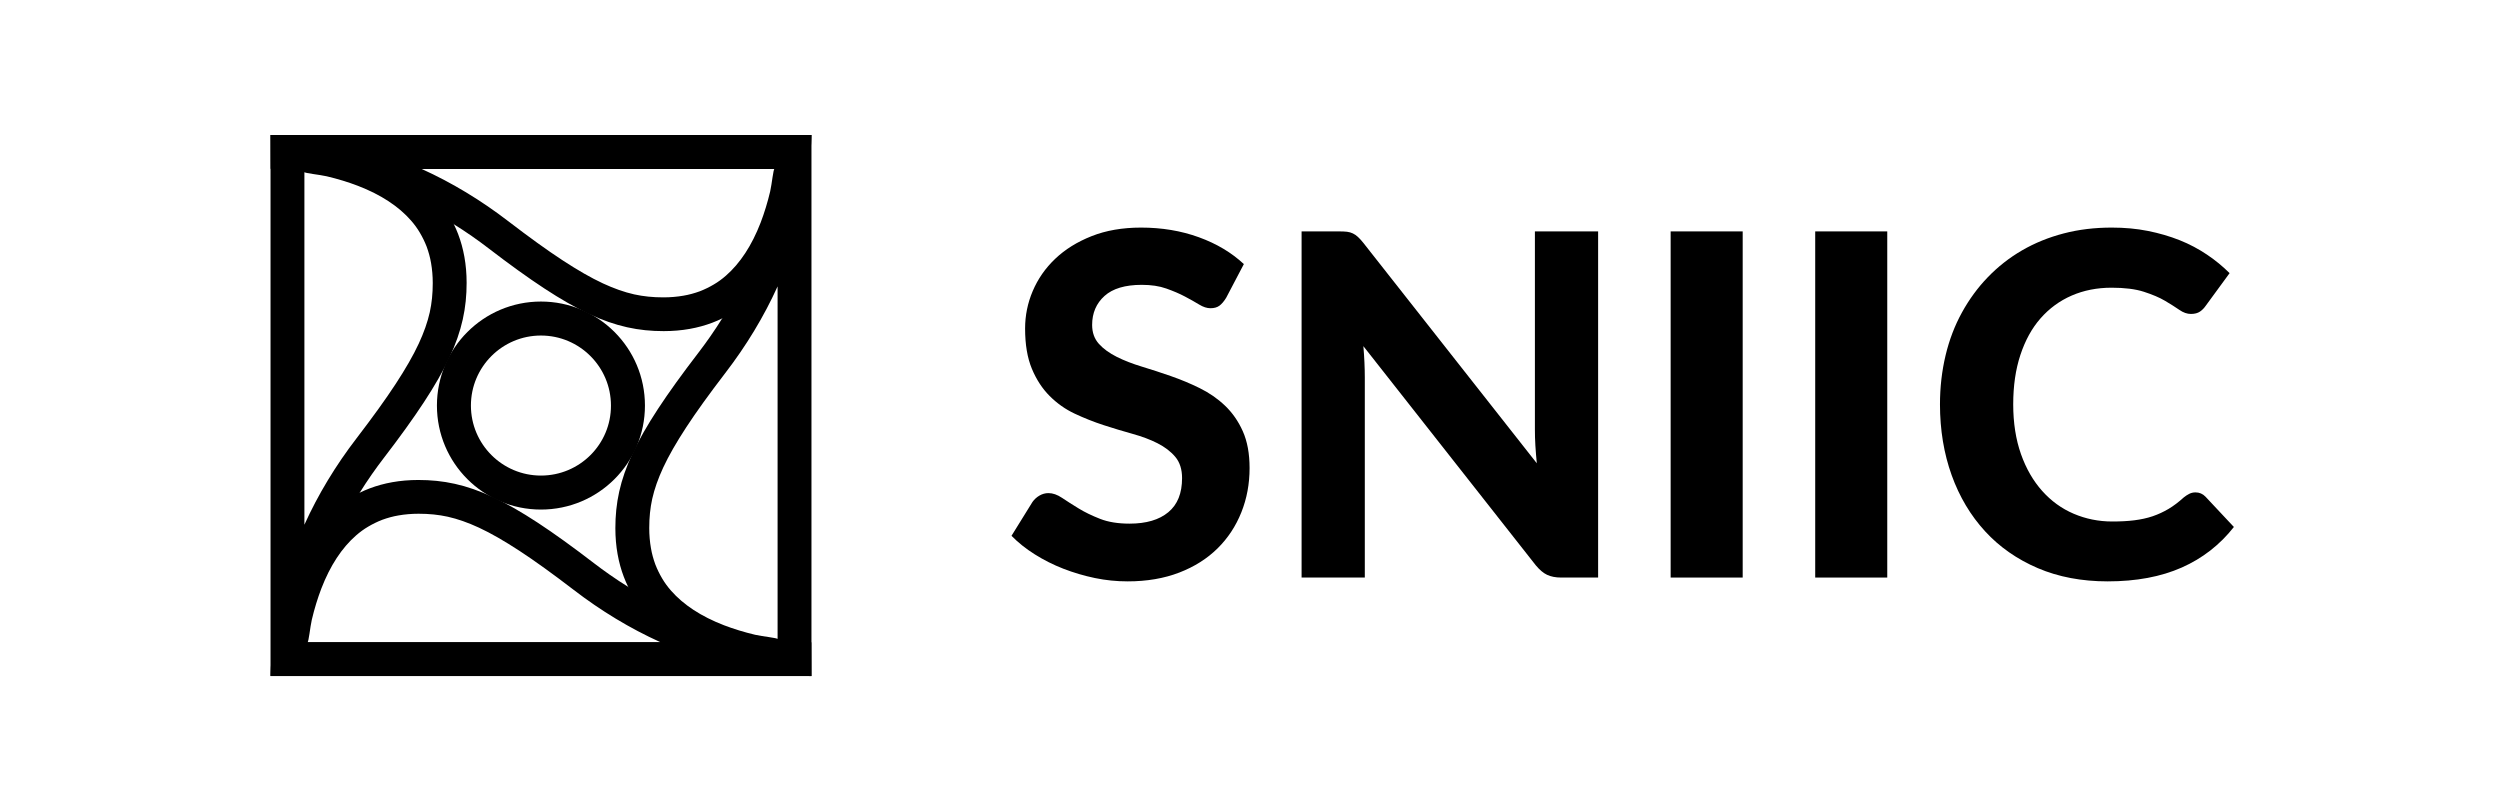
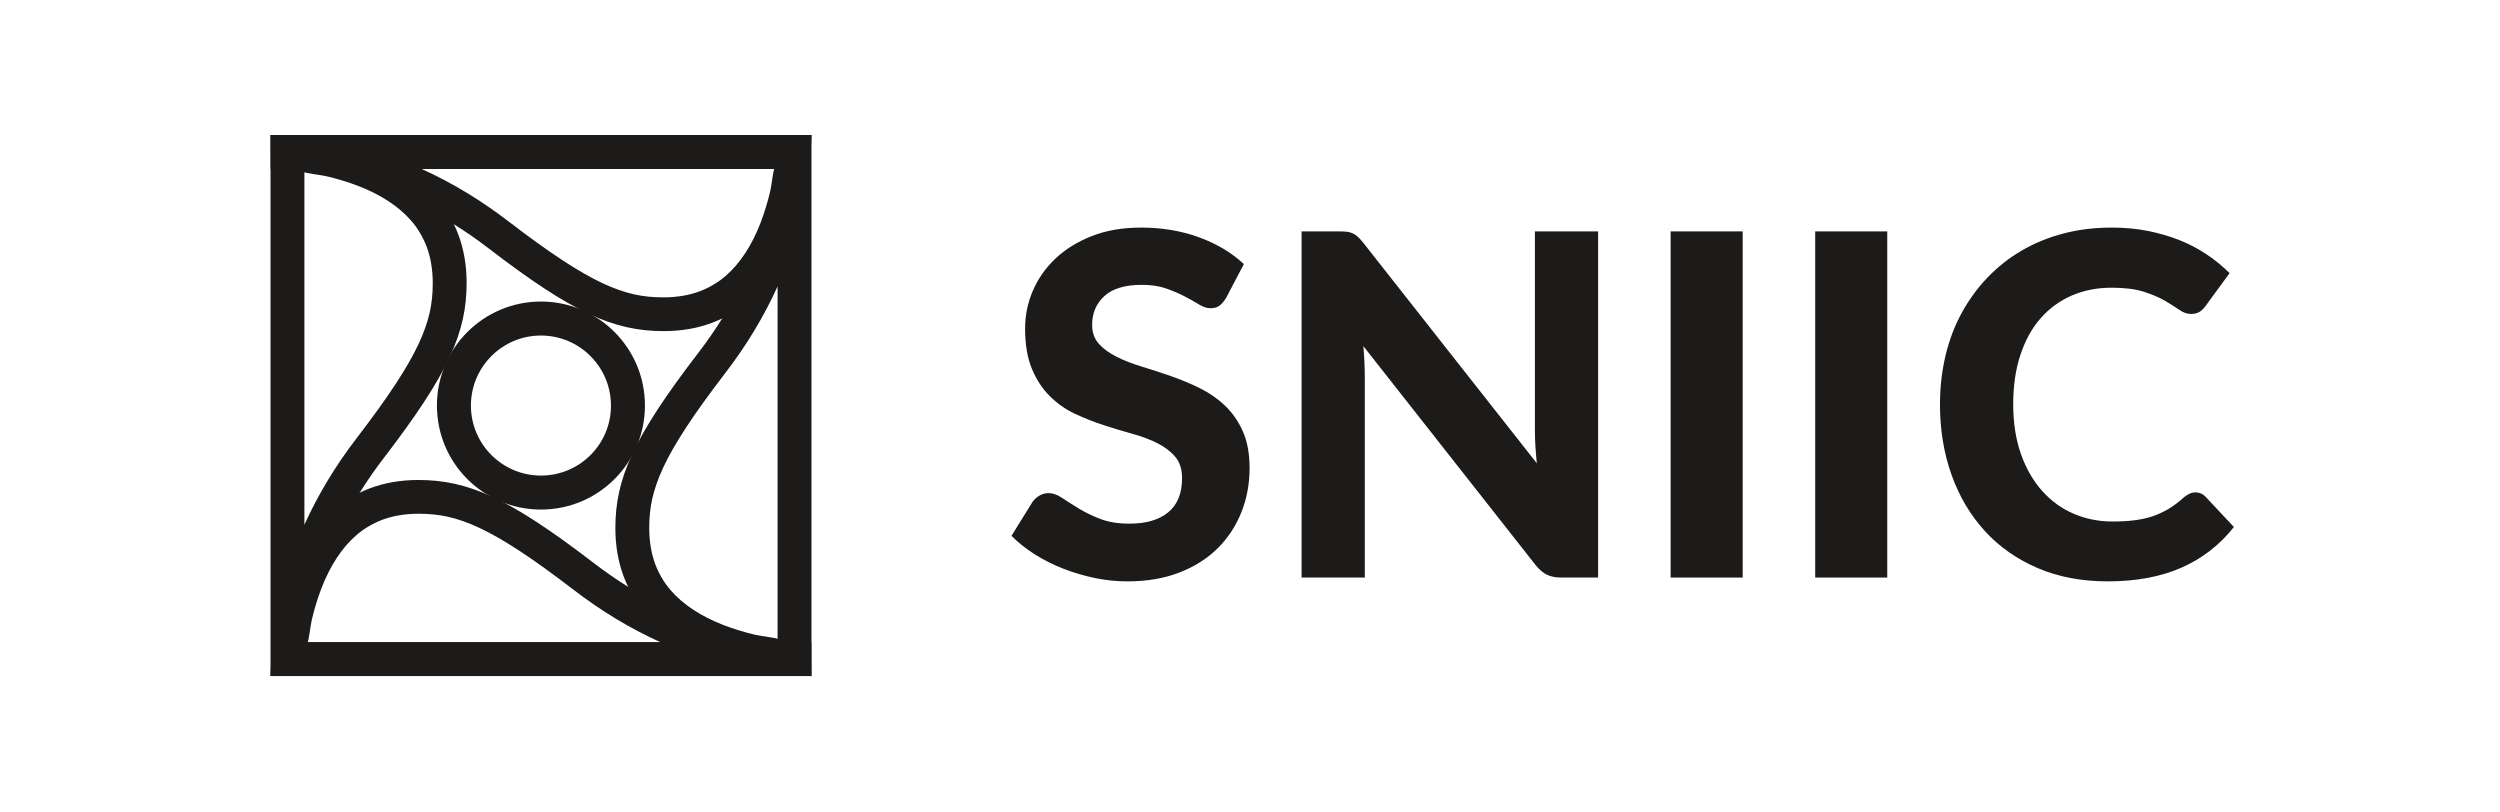
<svg xmlns="http://www.w3.org/2000/svg" version="1.2" baseProfile="tiny" id="Camada_1" x="0px" y="0px" viewBox="0 0 2095.9 680.3" xml:space="preserve">
  <g>
-     <path d="M1028,249.6c-1.9,3.1-3.8,5.3-5.7,6.7c-1.9,1.4-4.4,2.1-7.5,2.1c-2.9,0-6.1-1-9.5-3.1   c-3.4-2.1-7.4-4.3-11.9-6.7c-4.5-2.4-9.7-4.6-15.6-6.7c-5.9-2.1-12.7-3.1-20.6-3.1c-13.9,0-24.3,3.1-31.2,9.3   c-6.9,6.2-10.4,14.3-10.4,24.3c0,6.4,1.9,11.7,5.7,15.9c3.8,4.2,8.8,7.8,15,10.9c6.2,3.1,13.2,5.8,21.1,8.2   c7.9,2.4,15.9,5,24.2,7.9c8.3,2.9,16.3,6.2,24.2,10.1c7.9,3.9,14.9,8.7,21.1,14.6c6.2,5.9,11.2,13,15,21.5   c3.8,8.5,5.7,18.8,5.7,30.9c0,13.2-2.3,25.6-6.9,37.1c-4.6,11.5-11.2,21.6-19.9,30.2c-8.7,8.6-19.4,15.4-32.1,20.3   c-12.7,4.9-27.2,7.4-43.3,7.4c-9.2,0-18.4-0.9-27.5-2.8c-9.1-1.9-17.9-4.5-26.4-7.8c-8.5-3.3-16.4-7.3-23.9-12   c-7.5-4.7-14-9.9-19.6-15.6l17.6-28.4c1.5-2.1,3.4-3.9,5.8-5.3c2.4-1.4,4.9-2.1,7.6-2.1c3.6,0,7.4,1.3,11.4,4   c4,2.7,8.6,5.6,13.8,8.8s11.2,6.1,18.1,8.8c6.9,2.7,15.1,4,24.7,4c14,0,24.8-3.2,32.5-9.6c7.7-6.4,11.5-15.9,11.5-28.6   c0-7.3-1.9-13.3-5.7-17.8c-3.8-4.5-8.8-8.3-14.9-11.4c-6.1-3.1-13.1-5.7-21-7.9c-7.9-2.2-15.9-4.6-24.2-7.3   c-8.3-2.7-16.3-5.9-24.2-9.6c-7.9-3.7-14.9-8.7-21-14.8c-6.1-6.1-11.1-13.7-14.9-22.8c-3.8-9.1-5.7-20.3-5.7-33.8   c0-10.8,2.1-21.3,6.4-31.4c4.3-10.1,10.5-19.1,18.8-27c8.3-7.9,18.4-14.2,30.5-19c12.1-4.8,25.9-7.2,41.5-7.2   c17.5,0,33.6,2.7,48.5,8.1c14.9,5.4,27.4,12.9,37.7,22.5L1028,249.6z" />
-     <path d="M1129.3,194.3c1.8,0.2,3.4,0.7,4.9,1.4c1.5,0.7,2.9,1.7,4.2,2.9c1.3,1.2,2.8,2.8,4.4,4.8l145.6,185   c-0.5-5.1-0.9-10-1.2-14.8c-0.3-4.8-0.4-9.3-0.4-13.6V194h53v290.2h-31c-4.7,0-8.6-0.8-11.8-2.3c-3.2-1.5-6.3-4.2-9.4-7.9   L1143,290.2c0.4,4.7,0.7,9.2,0.9,13.7c0.2,4.5,0.3,8.6,0.3,12.5v167.8h-53V194h31.6C1125.3,194,1127.5,194.1,1129.3,194.3z" />
-     <path d="M1461,484.2h-60.4V194h60.4V484.2z" />
-     <path d="M1582.2,484.2h-60.4V194h60.4V484.2z" />
-     <path d="M1840.6,412.8c3.3,0,6.1,1.2,8.4,3.6l23.8,25.4c-11.7,14.9-26.3,26.3-43.7,34   c-17.4,7.7-38.1,11.6-62.1,11.6c-21.7,0-41.3-3.7-58.6-11.1c-17.3-7.4-32.1-17.7-44.2-30.9c-12.1-13.2-21.5-28.9-28-47   c-6.5-18.1-9.8-37.9-9.8-59.4c0-14.4,1.6-28.1,4.7-41.1c3.1-13,7.7-25,13.7-35.9c6-10.9,13.2-20.8,21.7-29.6   c8.5-8.8,18-16.3,28.7-22.5c10.7-6.2,22.3-10.9,34.9-14.2c12.6-3.3,26-4.9,40.3-4.9c10.7,0,20.8,0.9,30.3,2.8   c9.5,1.9,18.4,4.5,26.7,7.8c8.3,3.3,15.9,7.4,22.9,12.1c7,4.7,13.3,9.9,18.9,15.5l-20.2,27.6c-1.2,1.7-2.7,3.3-4.6,4.6   c-1.9,1.3-4.4,2-7.6,2s-6.4-1.1-9.7-3.4c-3.3-2.3-7.3-4.8-12-7.6c-4.7-2.8-10.7-5.3-17.8-7.6c-7.1-2.3-16.2-3.4-27.1-3.4   c-12.1,0-23.3,2.2-33.4,6.6c-10.1,4.4-18.8,10.8-26.1,19.1c-7.3,8.3-12.9,18.6-16.9,30.7c-4,12.1-6,25.9-6,41.4   c0,15.6,2.2,29.5,6.5,41.7c4.3,12.2,10.3,22.5,17.8,30.9c7.5,8.4,16.3,14.8,26.4,19.1c10.1,4.3,20.8,6.5,32.3,6.5   c6.8,0,13-0.3,18.5-1c5.5-0.7,10.7-1.8,15.4-3.4c4.7-1.6,9.2-3.7,13.4-6.2c4.2-2.5,8.4-5.7,12.7-9.6c1.5-1.2,3-2.2,4.6-3   C1837,413.2,1838.7,412.8,1840.6,412.8z" />
+     <path fill="#1C1B1A" d="M1028,249.6c-1.9,3.1-3.8,5.3-5.7,6.7c-1.9,1.4-4.4,2.1-7.5,2.1c-2.9,0-6.1-1-9.5-3.1   c-3.4-2.1-7.4-4.3-11.9-6.7c-4.5-2.4-9.7-4.6-15.6-6.7c-5.9-2.1-12.7-3.1-20.6-3.1c-13.9,0-24.3,3.1-31.2,9.3   c-6.9,6.2-10.4,14.3-10.4,24.3c0,6.4,1.9,11.7,5.7,15.9c3.8,4.2,8.8,7.8,15,10.9c6.2,3.1,13.2,5.8,21.1,8.2   c7.9,2.4,15.9,5,24.2,7.9c8.3,2.9,16.3,6.2,24.2,10.1c7.9,3.9,14.9,8.7,21.1,14.6c6.2,5.9,11.2,13,15,21.5   c3.8,8.5,5.7,18.8,5.7,30.9c0,13.2-2.3,25.6-6.9,37.1c-4.6,11.5-11.2,21.6-19.9,30.2c-8.7,8.6-19.4,15.4-32.1,20.3   c-12.7,4.9-27.2,7.4-43.3,7.4c-9.2,0-18.4-0.9-27.5-2.8c-9.1-1.9-17.9-4.5-26.4-7.8c-8.5-3.3-16.4-7.3-23.9-12   c-7.5-4.7-14-9.9-19.6-15.6l17.6-28.4c1.5-2.1,3.4-3.9,5.8-5.3c2.4-1.4,4.9-2.1,7.6-2.1c3.6,0,7.4,1.3,11.4,4   c4,2.7,8.6,5.6,13.8,8.8s11.2,6.1,18.1,8.8c6.9,2.7,15.1,4,24.7,4c14,0,24.8-3.2,32.5-9.6c7.7-6.4,11.5-15.9,11.5-28.6   c0-7.3-1.9-13.3-5.7-17.8c-3.8-4.5-8.8-8.3-14.9-11.4c-6.1-3.1-13.1-5.7-21-7.9c-7.9-2.2-15.9-4.6-24.2-7.3   c-8.3-2.7-16.3-5.9-24.2-9.6c-7.9-3.7-14.9-8.7-21-14.8c-6.1-6.1-11.1-13.7-14.9-22.8c-3.8-9.1-5.7-20.3-5.7-33.8   c0-10.8,2.1-21.3,6.4-31.4c4.3-10.1,10.5-19.1,18.8-27c8.3-7.9,18.4-14.2,30.5-19c12.1-4.8,25.9-7.2,41.5-7.2   c17.5,0,33.6,2.7,48.5,8.1c14.9,5.4,27.4,12.9,37.7,22.5L1028,249.6z" />
+     <path fill="#1C1B1A" d="M1129.3,194.3c1.8,0.2,3.4,0.7,4.9,1.4c1.5,0.7,2.9,1.7,4.2,2.9c1.3,1.2,2.8,2.8,4.4,4.8l145.6,185   c-0.5-5.1-0.9-10-1.2-14.8c-0.3-4.8-0.4-9.3-0.4-13.6V194h53v290.2h-31c-4.7,0-8.6-0.8-11.8-2.3c-3.2-1.5-6.3-4.2-9.4-7.9   L1143,290.2c0.4,4.7,0.7,9.2,0.9,13.7c0.2,4.5,0.3,8.6,0.3,12.5v167.8h-53V194h31.6C1125.3,194,1127.5,194.1,1129.3,194.3z" />
+     <path fill="#1C1B1A" d="M1461,484.2h-60.4V194h60.4V484.2z" />
+     <path fill="#1C1B1A" d="M1582.2,484.2h-60.4V194h60.4V484.2z" />
+     <path fill="#1C1B1A" d="M1840.6,412.8c3.3,0,6.1,1.2,8.4,3.6l23.8,25.4c-11.7,14.9-26.3,26.3-43.7,34   c-17.4,7.7-38.1,11.6-62.1,11.6c-21.7,0-41.3-3.7-58.6-11.1c-17.3-7.4-32.1-17.7-44.2-30.9c-12.1-13.2-21.5-28.9-28-47   c-6.5-18.1-9.8-37.9-9.8-59.4c0-14.4,1.6-28.1,4.7-41.1c3.1-13,7.7-25,13.7-35.9c6-10.9,13.2-20.8,21.7-29.6   c8.5-8.8,18-16.3,28.7-22.5c10.7-6.2,22.3-10.9,34.9-14.2c12.6-3.3,26-4.9,40.3-4.9c10.7,0,20.8,0.9,30.3,2.8   c9.5,1.9,18.4,4.5,26.7,7.8c8.3,3.3,15.9,7.4,22.9,12.1c7,4.7,13.3,9.9,18.9,15.5l-20.2,27.6c-1.2,1.7-2.7,3.3-4.6,4.6   c-1.9,1.3-4.4,2-7.6,2s-6.4-1.1-9.7-3.4c-3.3-2.3-7.3-4.8-12-7.6c-4.7-2.8-10.7-5.3-17.8-7.6c-7.1-2.3-16.2-3.4-27.1-3.4   c-12.1,0-23.3,2.2-33.4,6.6c-10.1,4.4-18.8,10.8-26.1,19.1c-7.3,8.3-12.9,18.6-16.9,30.7c-4,12.1-6,25.9-6,41.4   c0,15.6,2.2,29.5,6.5,41.7c4.3,12.2,10.3,22.5,17.8,30.9c7.5,8.4,16.3,14.8,26.4,19.1c10.1,4.3,20.8,6.5,32.3,6.5   c6.8,0,13-0.3,18.5-1c5.5-0.7,10.7-1.8,15.4-3.4c4.7-1.6,9.2-3.7,13.4-6.2c4.2-2.5,8.4-5.7,12.7-9.6c1.5-1.2,3-2.2,4.6-3   C1837,413.2,1838.7,412.8,1840.6,412.8z" />
  </g>
  <g>
-     <path d="M255.1,144.2c0,1,12.7,2.2,18.8,3.6c9.3,2.2,18.1,4.9,26.2,8c19.2,7.4,34.1,17.2,44.5,29.1   c2.8,3.2,5.3,6.6,7.4,10.2c2.2,3.7,4.1,7.6,5.7,11.7c1.6,4.4,2.9,9,3.7,13.8c0.9,5.2,1.4,10.8,1.4,16.7c0,8.9-0.8,16.7-2.5,24.5   c-1.9,8.4-4.9,16.9-9.2,26.2c-4.7,10.1-11.1,21.2-19.4,33.9c-8.5,13-19.2,27.8-32.6,45.3c-17.7,23-32.5,47.5-43.9,72.7V144.2    M226.8,113.2v453.5l28.3-0.1c0-85.2,42.1-150.6,66.4-182.3c54.5-71,69.7-105.4,69.7-147.2C391.1,113.6,226.8,113.2,226.8,113.2" />
-     <path d="M649.3,141.6c-1,0-2.2,12.7-3.6,18.8c-2.2,9.3-4.9,18.1-8,26.2c-7.4,19.2-17.2,34.1-29.1,44.5   c-3.2,2.8-6.6,5.3-10.2,7.4c-3.7,2.2-7.6,4.1-11.7,5.7c-4.4,1.6-9,2.9-13.8,3.7c-5.2,0.9-10.8,1.4-16.7,1.4   c-8.9,0-16.7-0.8-24.5-2.5c-8.4-1.9-16.9-4.9-26.2-9.2c-10.1-4.7-21.2-11.1-33.9-19.4c-13-8.5-27.8-19.2-45.3-32.6   c-23-17.7-47.5-32.5-72.7-43.9H649.3 M680.3,113.2H226.8l0.1,28.3c85.2,0,150.6,42.1,182.3,66.4c71,54.5,105.4,69.7,147.2,69.7   C680,277.6,680.3,113.2,680.3,113.2" />
-     <path d="M652,535.8c0-1-12.7-2.2-18.8-3.6c-9.3-2.2-18.1-4.9-26.2-8c-19.2-7.4-34.1-17.2-44.5-29.1   c-2.8-3.2-5.3-6.6-7.4-10.2c-2.2-3.7-4.1-7.6-5.7-11.7c-1.6-4.4-2.9-9-3.7-13.8c-0.9-5.2-1.4-10.8-1.4-16.7   c0-8.9,0.8-16.7,2.5-24.5c1.9-8.4,4.9-16.9,9.2-26.2c4.7-10.1,11.1-21.2,19.4-33.9c8.5-13,19.2-27.8,32.6-45.3   c17.7-23,32.5-47.5,43.9-72.7V535.8 M680.3,566.8V113.2l-28.3,0.1c0,85.2-42.1,150.6-66.4,182.3c-54.5,71-69.7,105.4-69.7,147.2   C516,566.4,680.3,566.8,680.3,566.8" />
-     <path d="M257.8,538.4c1,0,2.2-12.7,3.6-18.8c2.2-9.3,4.9-18.1,8-26.2c7.4-19.2,17.2-34.1,29.1-44.5   c3.2-2.8,6.6-5.3,10.2-7.4c3.7-2.2,7.6-4.1,11.7-5.7c4.4-1.6,9-2.9,13.8-3.7c5.2-0.9,10.8-1.4,16.7-1.4c8.9,0,16.7,0.8,24.5,2.5   c8.4,1.9,16.9,4.9,26.2,9.2c10.1,4.7,21.2,11.1,33.9,19.4c13,8.5,27.8,19.2,45.3,32.6c23,17.7,47.5,32.5,72.7,43.9H257.8    M226.8,566.8h453.5l-0.1-28.3c-85.2,0-150.6-42.1-182.3-66.4c-71-54.5-105.4-69.7-147.2-69.7C227.1,402.4,226.8,566.8,226.8,566.8   " />
-     <path d="M453.5,252.8c-48.1,0-87.2,39-87.2,87.2s39,87.2,87.2,87.2s87.2-39,87.2-87.2S501.7,252.8,453.5,252.8    M453.5,398.7c-32.4,0-58.7-26.3-58.7-58.7c0-32.4,26.3-58.7,58.7-58.7s58.7,26.3,58.7,58.7C512.3,372.4,486,398.7,453.5,398.7" />
+     <path fill="#1C1B1A" d="M255.1,144.2c0,1,12.7,2.2,18.8,3.6c9.3,2.2,18.1,4.9,26.2,8c19.2,7.4,34.1,17.2,44.5,29.1   c2.8,3.2,5.3,6.6,7.4,10.2c2.2,3.7,4.1,7.6,5.7,11.7c1.6,4.4,2.9,9,3.7,13.8c0.9,5.2,1.4,10.8,1.4,16.7c0,8.9-0.8,16.7-2.5,24.5   c-1.9,8.4-4.9,16.9-9.2,26.2c-4.7,10.1-11.1,21.2-19.4,33.9c-8.5,13-19.2,27.8-32.6,45.3c-17.7,23-32.5,47.5-43.9,72.7V144.2    M226.8,113.2v453.5l28.3-0.1c0-85.2,42.1-150.6,66.4-182.3c54.5-71,69.7-105.4,69.7-147.2C391.1,113.6,226.8,113.2,226.8,113.2" />
+     <path fill="#1C1B1A" d="M649.3,141.6c-1,0-2.2,12.7-3.6,18.8c-2.2,9.3-4.9,18.1-8,26.2c-7.4,19.2-17.2,34.1-29.1,44.5   c-3.2,2.8-6.6,5.3-10.2,7.4c-3.7,2.2-7.6,4.1-11.7,5.7c-4.4,1.6-9,2.9-13.8,3.7c-5.2,0.9-10.8,1.4-16.7,1.4   c-8.9,0-16.7-0.8-24.5-2.5c-8.4-1.9-16.9-4.9-26.2-9.2c-10.1-4.7-21.2-11.1-33.9-19.4c-13-8.5-27.8-19.2-45.3-32.6   c-23-17.7-47.5-32.5-72.7-43.9H649.3 M680.3,113.2H226.8l0.1,28.3c85.2,0,150.6,42.1,182.3,66.4c71,54.5,105.4,69.7,147.2,69.7   C680,277.6,680.3,113.2,680.3,113.2" />
+     <path fill="#1C1B1A" d="M652,535.8c0-1-12.7-2.2-18.8-3.6c-9.3-2.2-18.1-4.9-26.2-8c-19.2-7.4-34.1-17.2-44.5-29.1   c-2.8-3.2-5.3-6.6-7.4-10.2c-2.2-3.7-4.1-7.6-5.7-11.7c-1.6-4.4-2.9-9-3.7-13.8c-0.9-5.2-1.4-10.8-1.4-16.7   c0-8.9,0.8-16.7,2.5-24.5c1.9-8.4,4.9-16.9,9.2-26.2c4.7-10.1,11.1-21.2,19.4-33.9c8.5-13,19.2-27.8,32.6-45.3   c17.7-23,32.5-47.5,43.9-72.7V535.8 M680.3,566.8V113.2l-28.3,0.1c0,85.2-42.1,150.6-66.4,182.3c-54.5,71-69.7,105.4-69.7,147.2   C516,566.4,680.3,566.8,680.3,566.8" />
+     <path fill="#1C1B1A" d="M257.8,538.4c1,0,2.2-12.7,3.6-18.8c2.2-9.3,4.9-18.1,8-26.2c7.4-19.2,17.2-34.1,29.1-44.5   c3.2-2.8,6.6-5.3,10.2-7.4c3.7-2.2,7.6-4.1,11.7-5.7c4.4-1.6,9-2.9,13.8-3.7c5.2-0.9,10.8-1.4,16.7-1.4c8.9,0,16.7,0.8,24.5,2.5   c8.4,1.9,16.9,4.9,26.2,9.2c10.1,4.7,21.2,11.1,33.9,19.4c13,8.5,27.8,19.2,45.3,32.6c23,17.7,47.5,32.5,72.7,43.9H257.8    M226.8,566.8h453.5l-0.1-28.3c-85.2,0-150.6-42.1-182.3-66.4c-71-54.5-105.4-69.7-147.2-69.7C227.1,402.4,226.8,566.8,226.8,566.8   " />
+     <path fill="#1C1B1A" d="M453.5,252.8c-48.1,0-87.2,39-87.2,87.2s39,87.2,87.2,87.2s87.2-39,87.2-87.2S501.7,252.8,453.5,252.8    M453.5,398.7c-32.4,0-58.7-26.3-58.7-58.7c0-32.4,26.3-58.7,58.7-58.7s58.7,26.3,58.7,58.7C512.3,372.4,486,398.7,453.5,398.7" />
  </g>
+   <g>
+ </g>
+   <g>
+ </g>
+   <g>
+ </g>
+   <g>
+ </g>
+   <g>
+ </g>
+   <g>
+ </g>
+   <g>
+ </g>
+   <g>
+ </g>
+   <g>
+ </g>
+   <g>
+ </g>
+   <g>
+ </g>
+   <g>
+ </g>
+   <g>
+ </g>
+   <g>
+ </g>
+   <g>
+ </g>
</svg>
